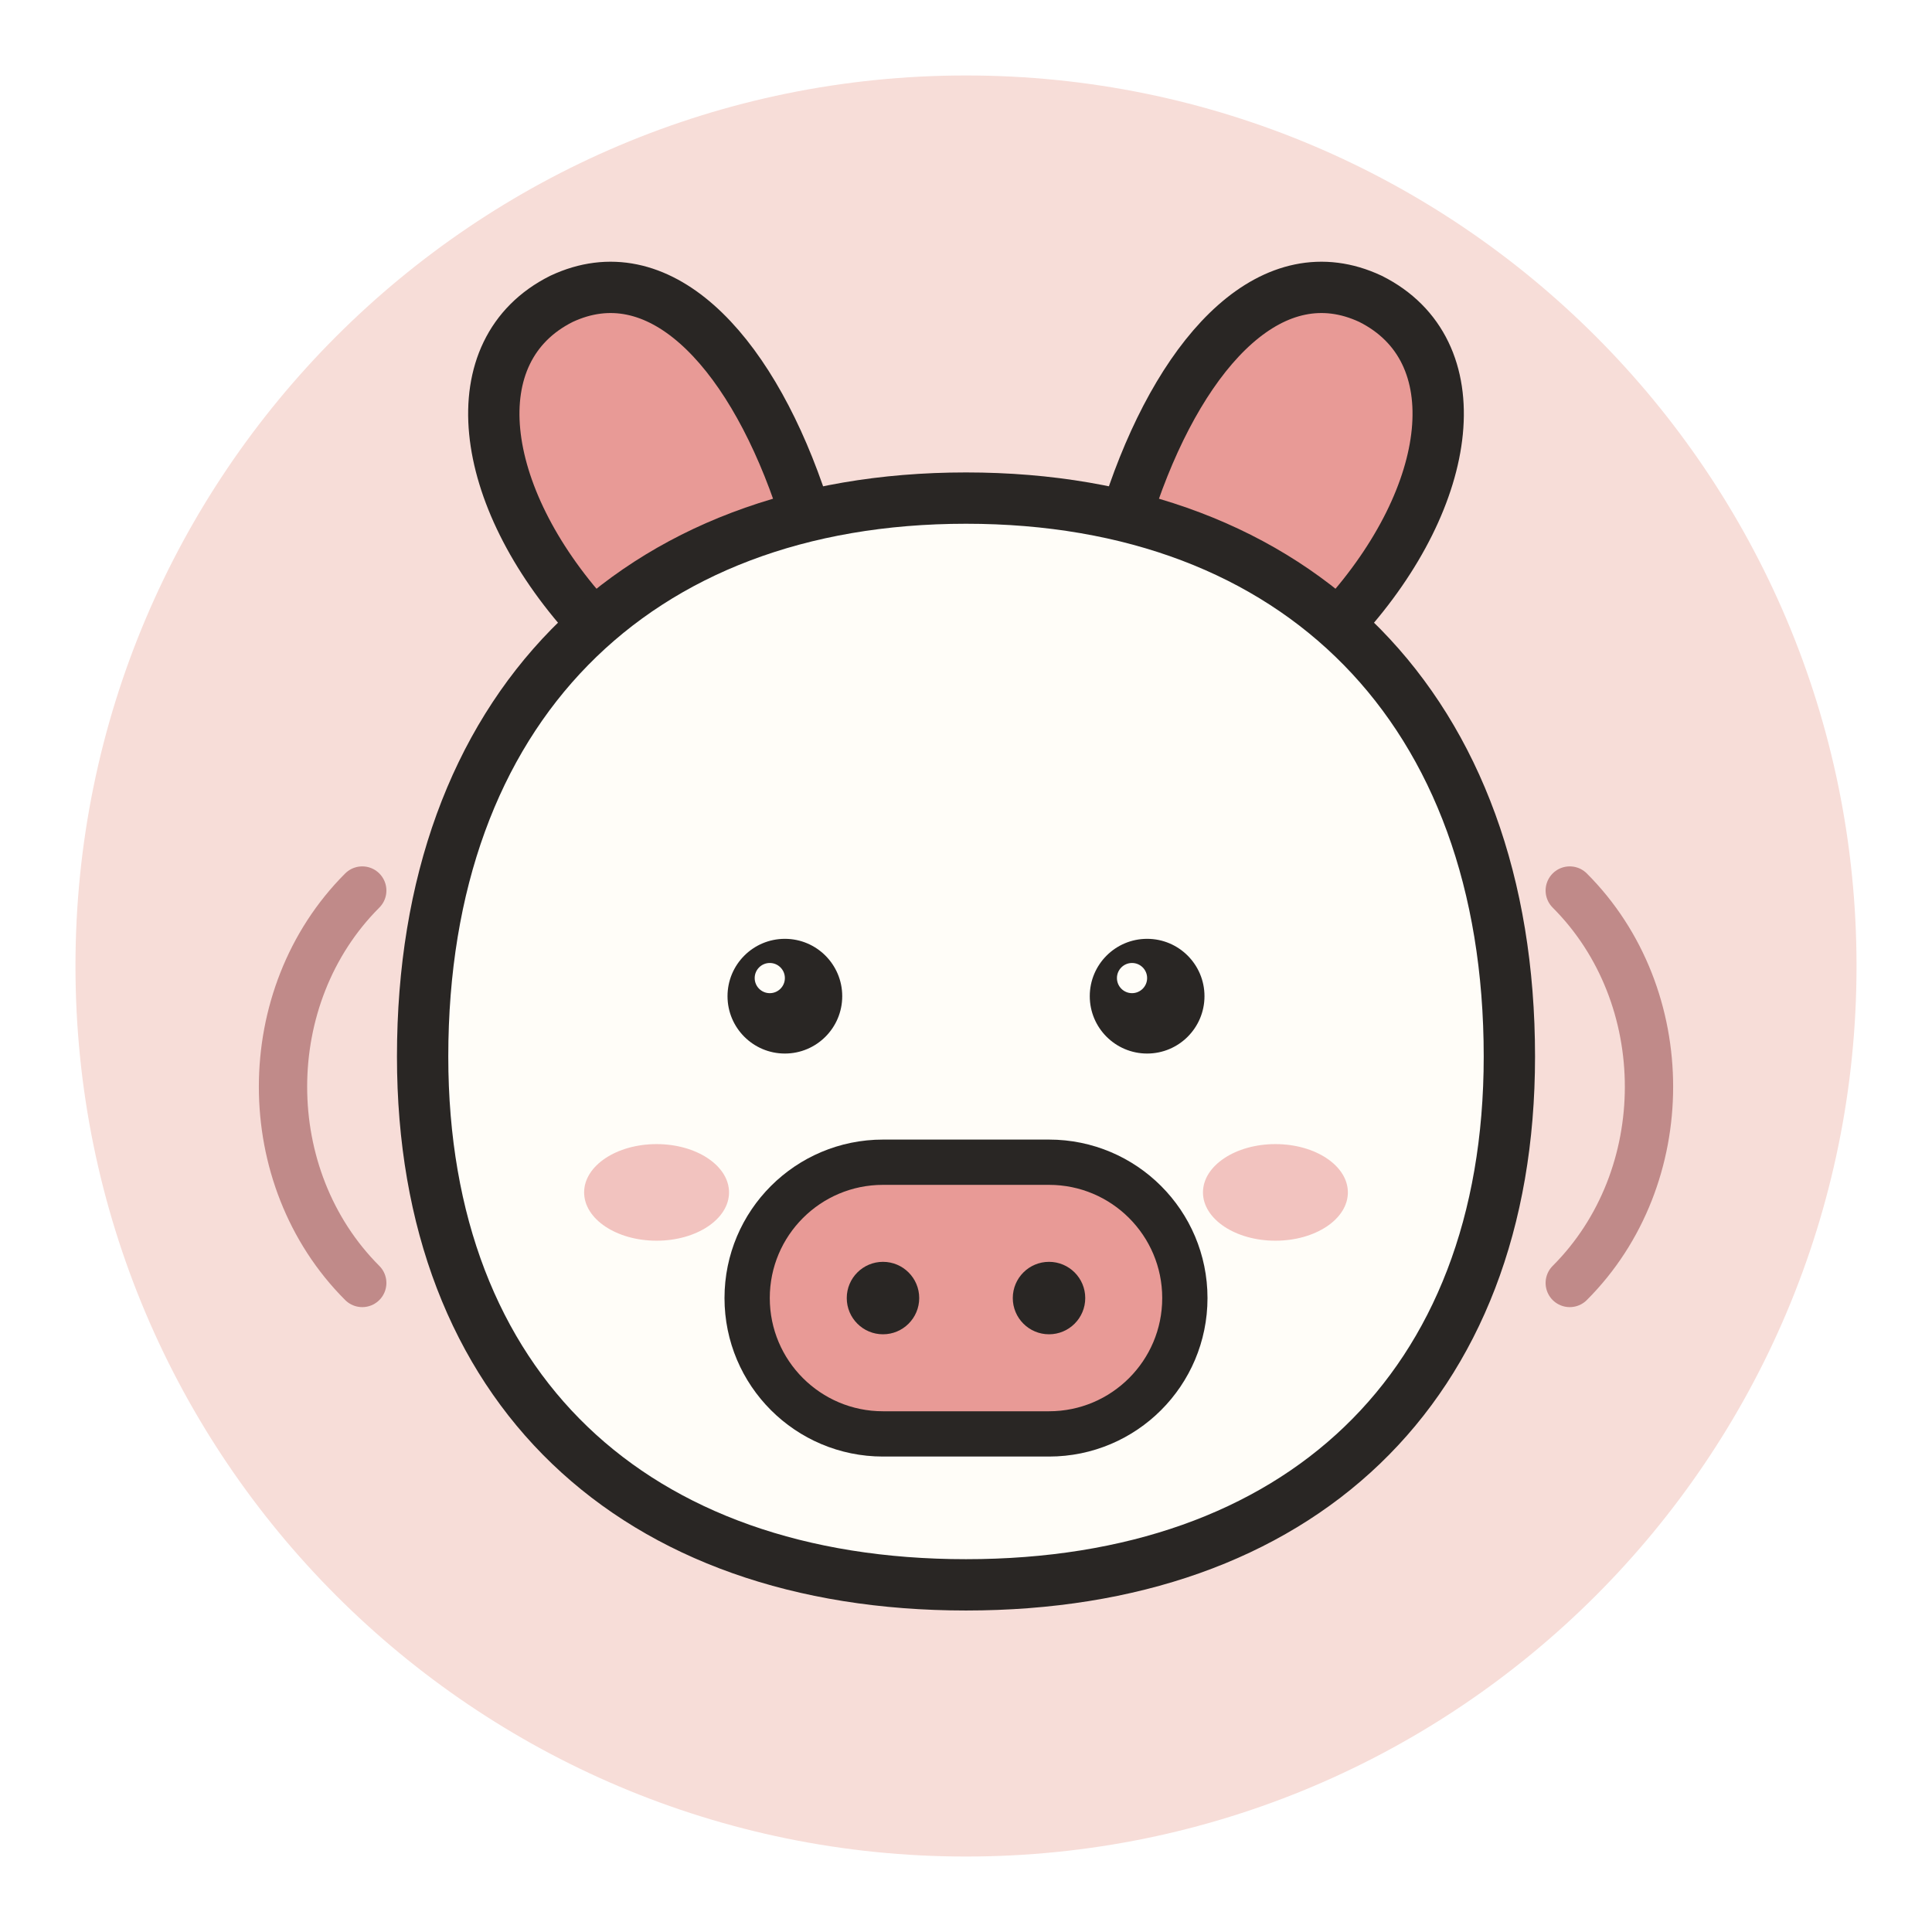
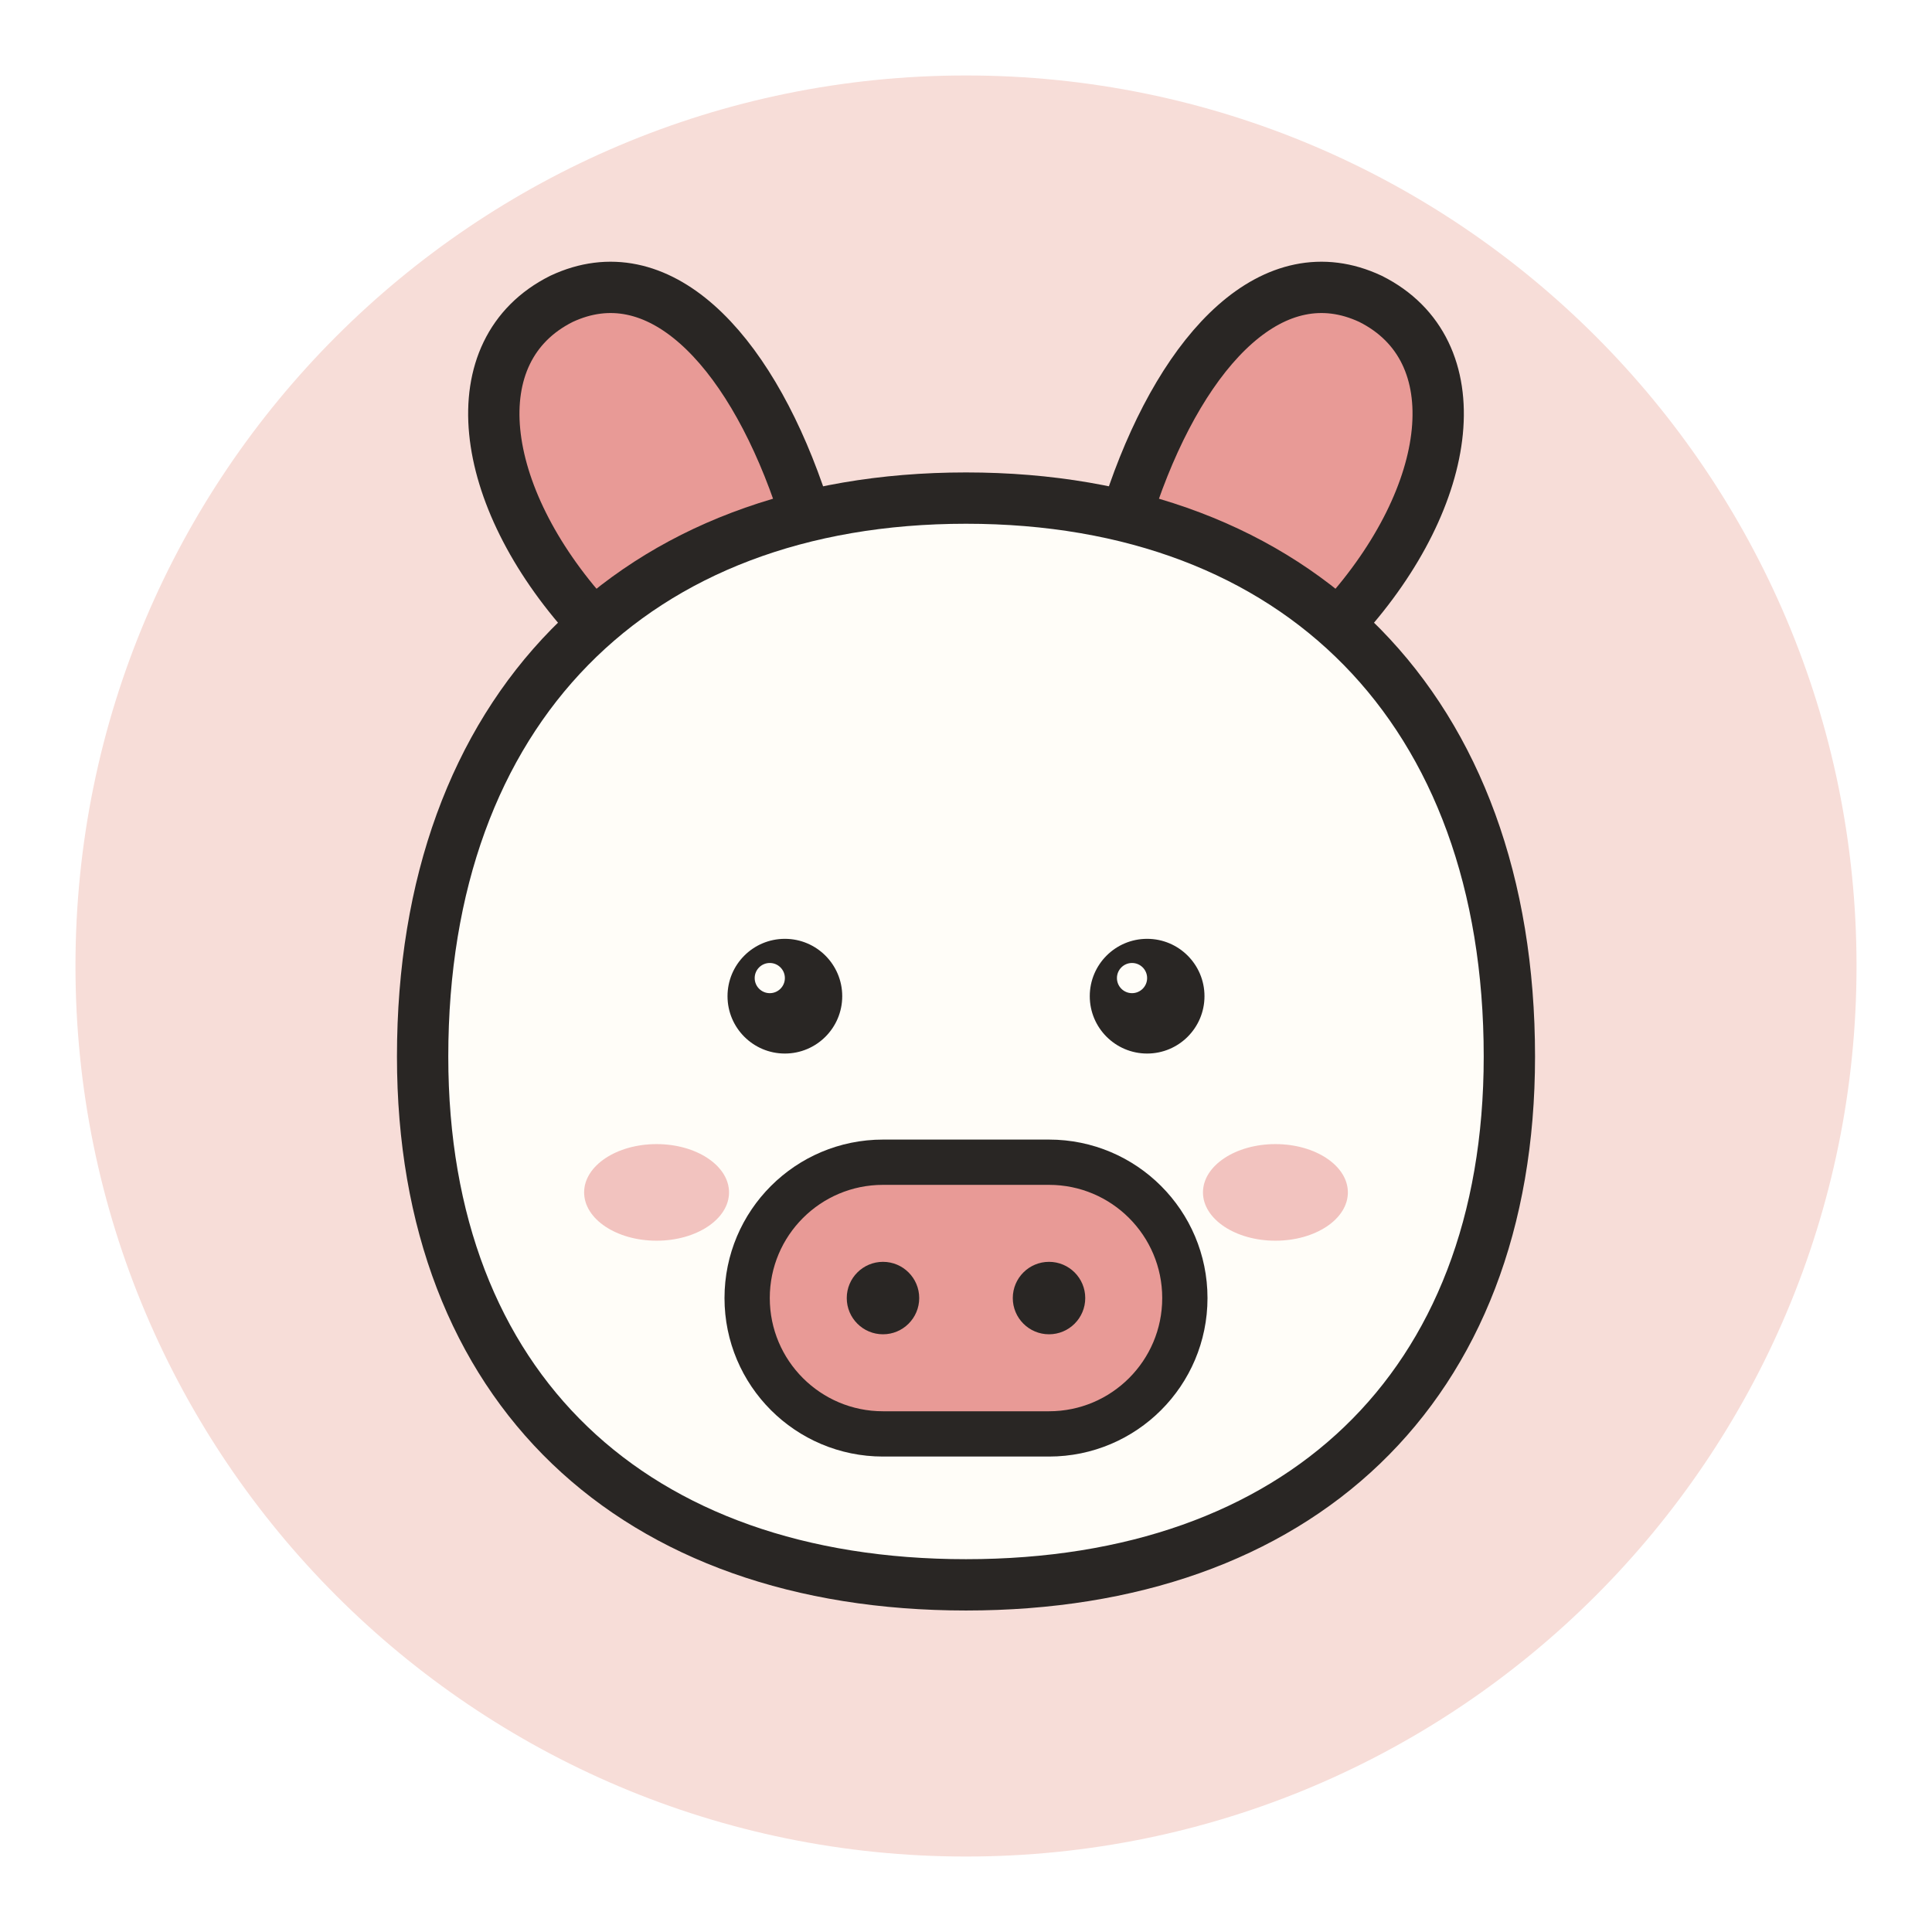
<svg xmlns="http://www.w3.org/2000/svg" viewBox="0 0 128 128" role="img" aria-labelledby="title">
  <circle cx="64" cy="64" r="59" fill="#F7DDD8" />
  <g transform="translate(0 4)">
-     <path d="M24 55c-7 7-7 19 0 26" fill="none" stroke="#A35D5F" stroke-width="3.2" stroke-linecap="round" opacity=".65" />
-     <path d="M104 55c7 7 7 19 0 26" fill="none" stroke="#A35D5F" stroke-width="3.2" stroke-linecap="round" opacity=".65" />
    <path d="M39 37c-7.4-8.2-8.6-17.8-1.8-21.2 6.4-3 12.3 3.2 15.7 12.9" fill="#E89A96" stroke="#292624" stroke-width="3.4" stroke-linecap="round" stroke-linejoin="round" />
    <path d="M89 37c7.4-8.2 8.6-17.8 1.8-21.2-6.4-3-12.3 3.2-15.7 12.9" fill="#E89A96" stroke="#292624" stroke-width="3.4" stroke-linecap="round" stroke-linejoin="round" />
    <path d="M28 66c0-23 14-37 36-37s36 14 36 37c0 22-14 35-36 35S28 88 28 66Z" fill="#FFFDF8" stroke="#292624" stroke-width="3.4" stroke-linecap="round" stroke-linejoin="round" />
    <ellipse cx="43.5" cy="75" rx="4.8" ry="3.2" fill="#E89A96" opacity=".58" />
    <ellipse cx="84.5" cy="75" rx="4.8" ry="3.2" fill="#E89A96" opacity=".58" />
    <circle cx="52" cy="62" r="3.8" fill="#292624" />
    <circle cx="51" cy="60.8" r="1" fill="#FFFDF8" />
    <circle cx="76" cy="62" r="3.8" fill="#292624" />
    <circle cx="75" cy="60.8" r="1" fill="#FFFDF8" />
    <rect x="49.5" y="73" width="29" height="18" rx="9" fill="#E89A96" stroke="#292624" stroke-width="3" />
    <circle cx="58.5" cy="82" r="2.4" fill="#292624" />
    <circle cx="69.5" cy="82" r="2.4" fill="#292624" />
  </g>
</svg>
